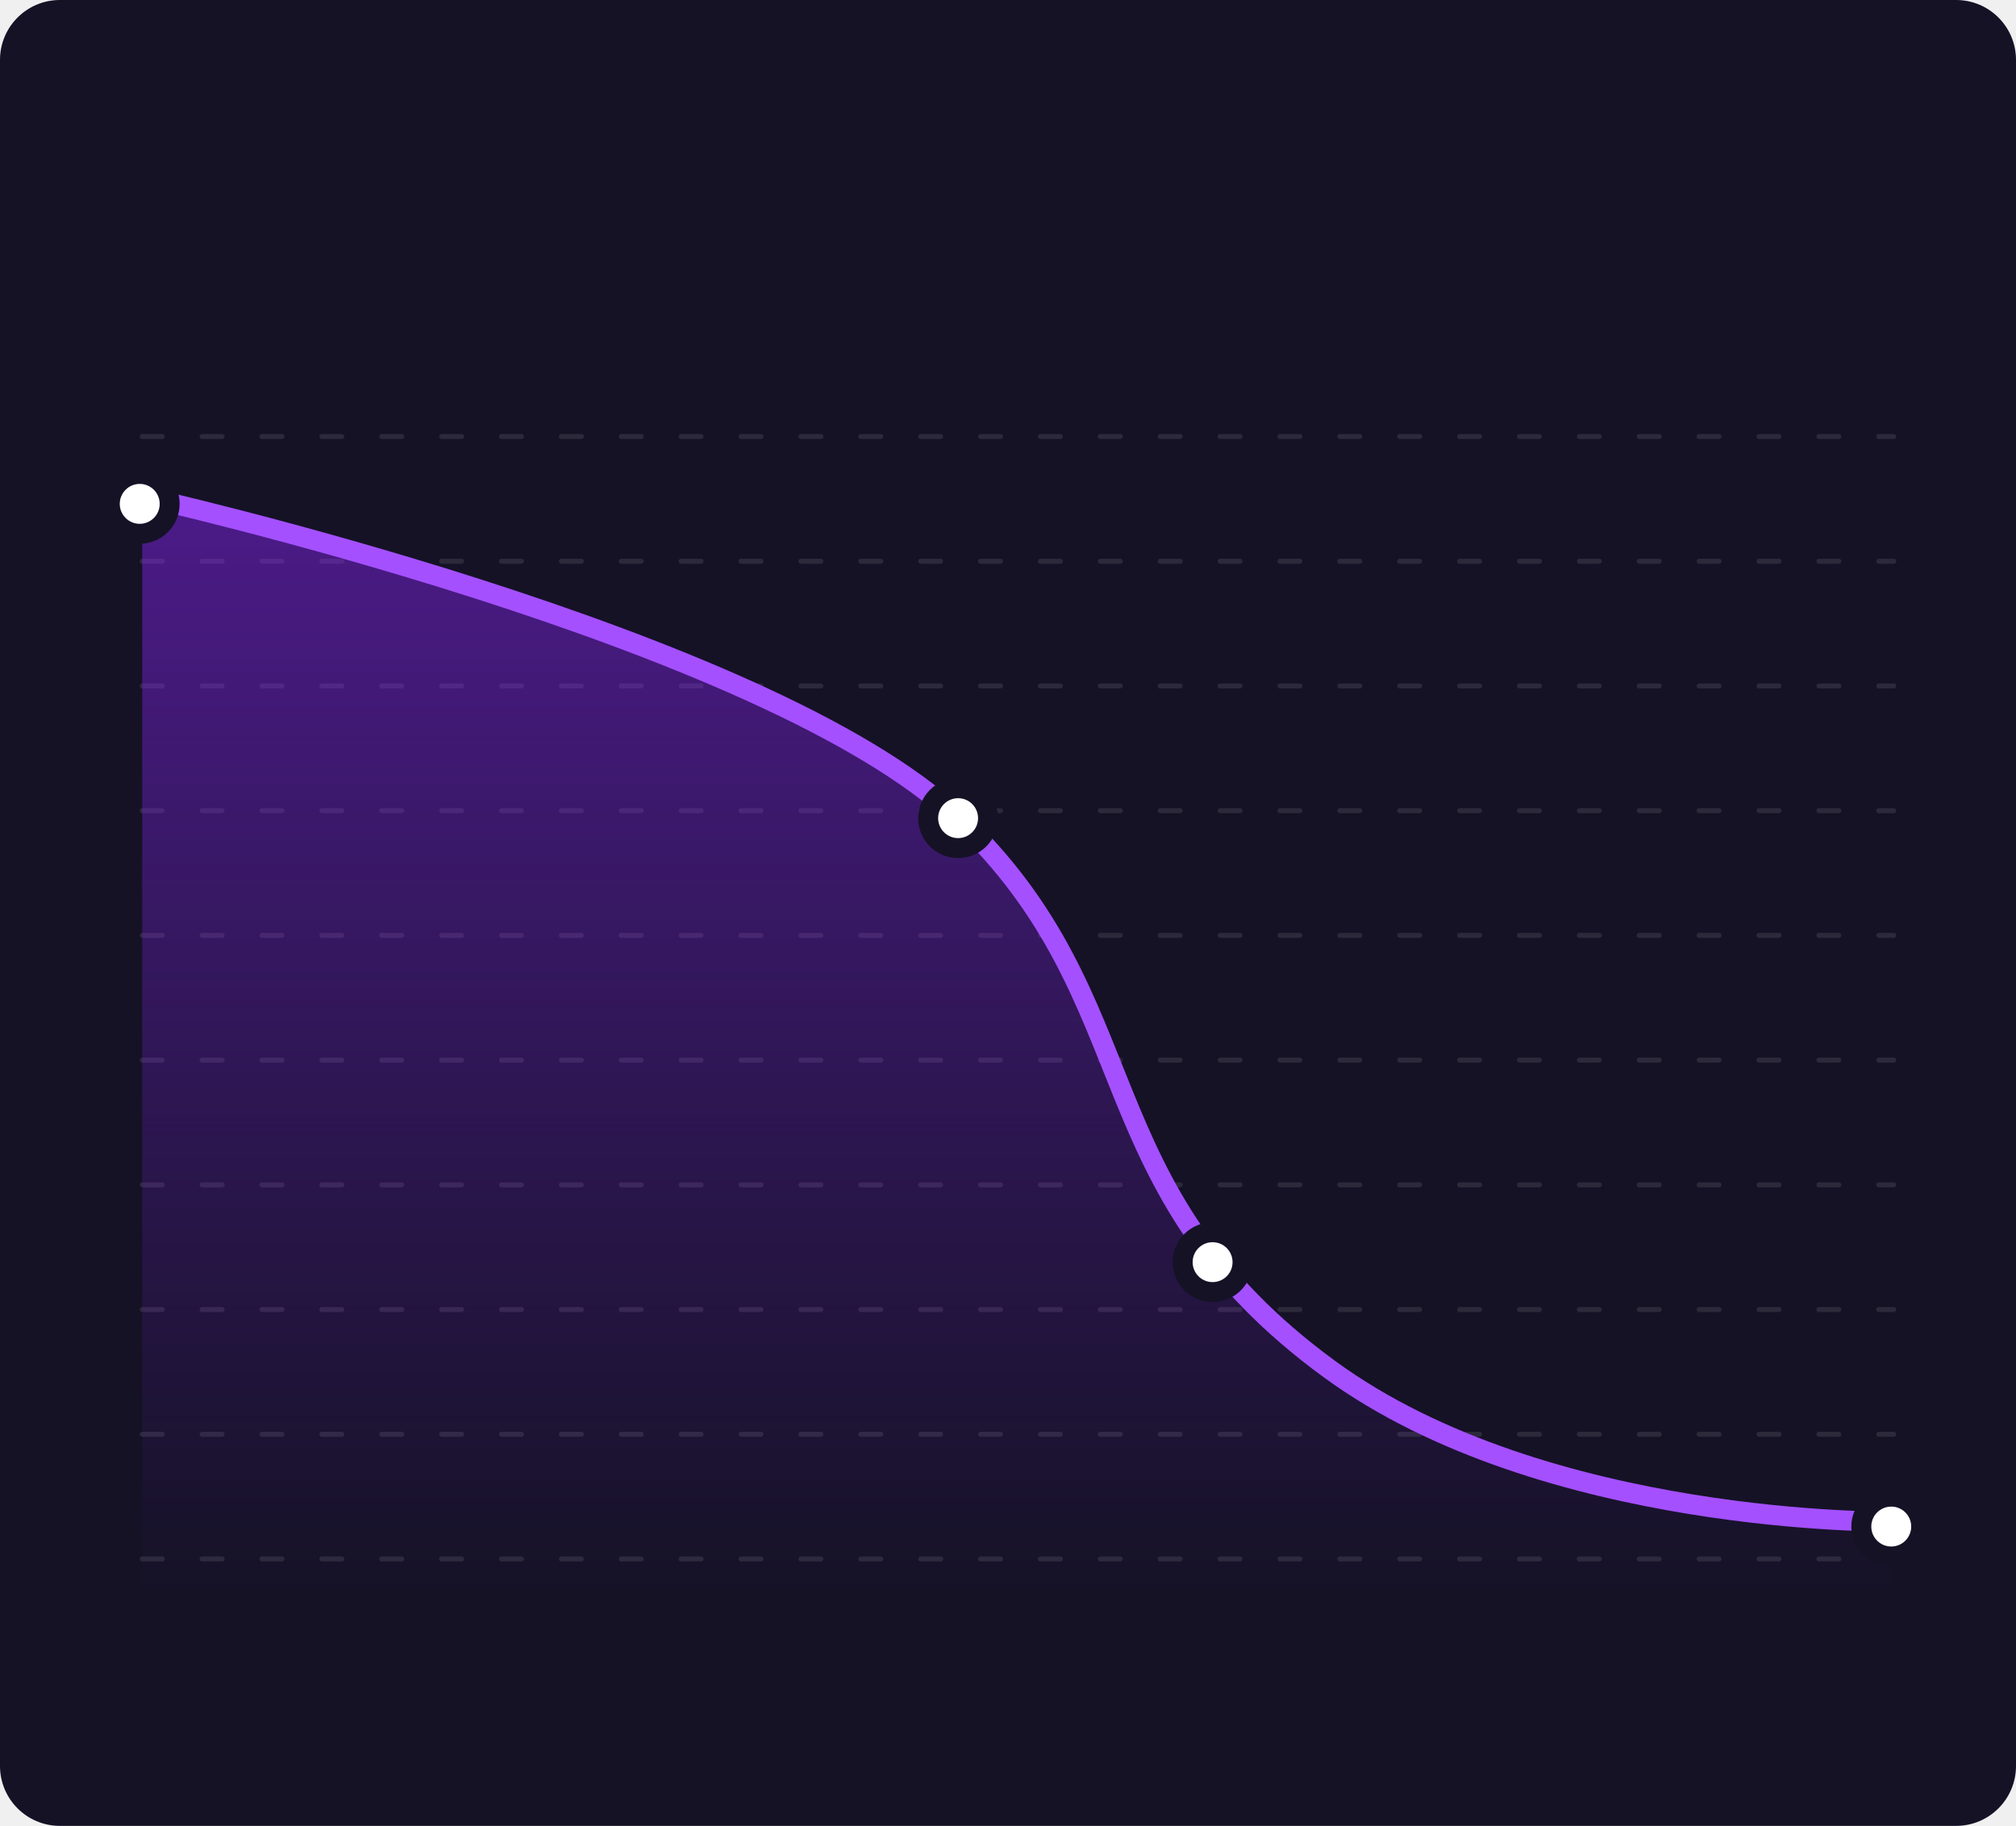
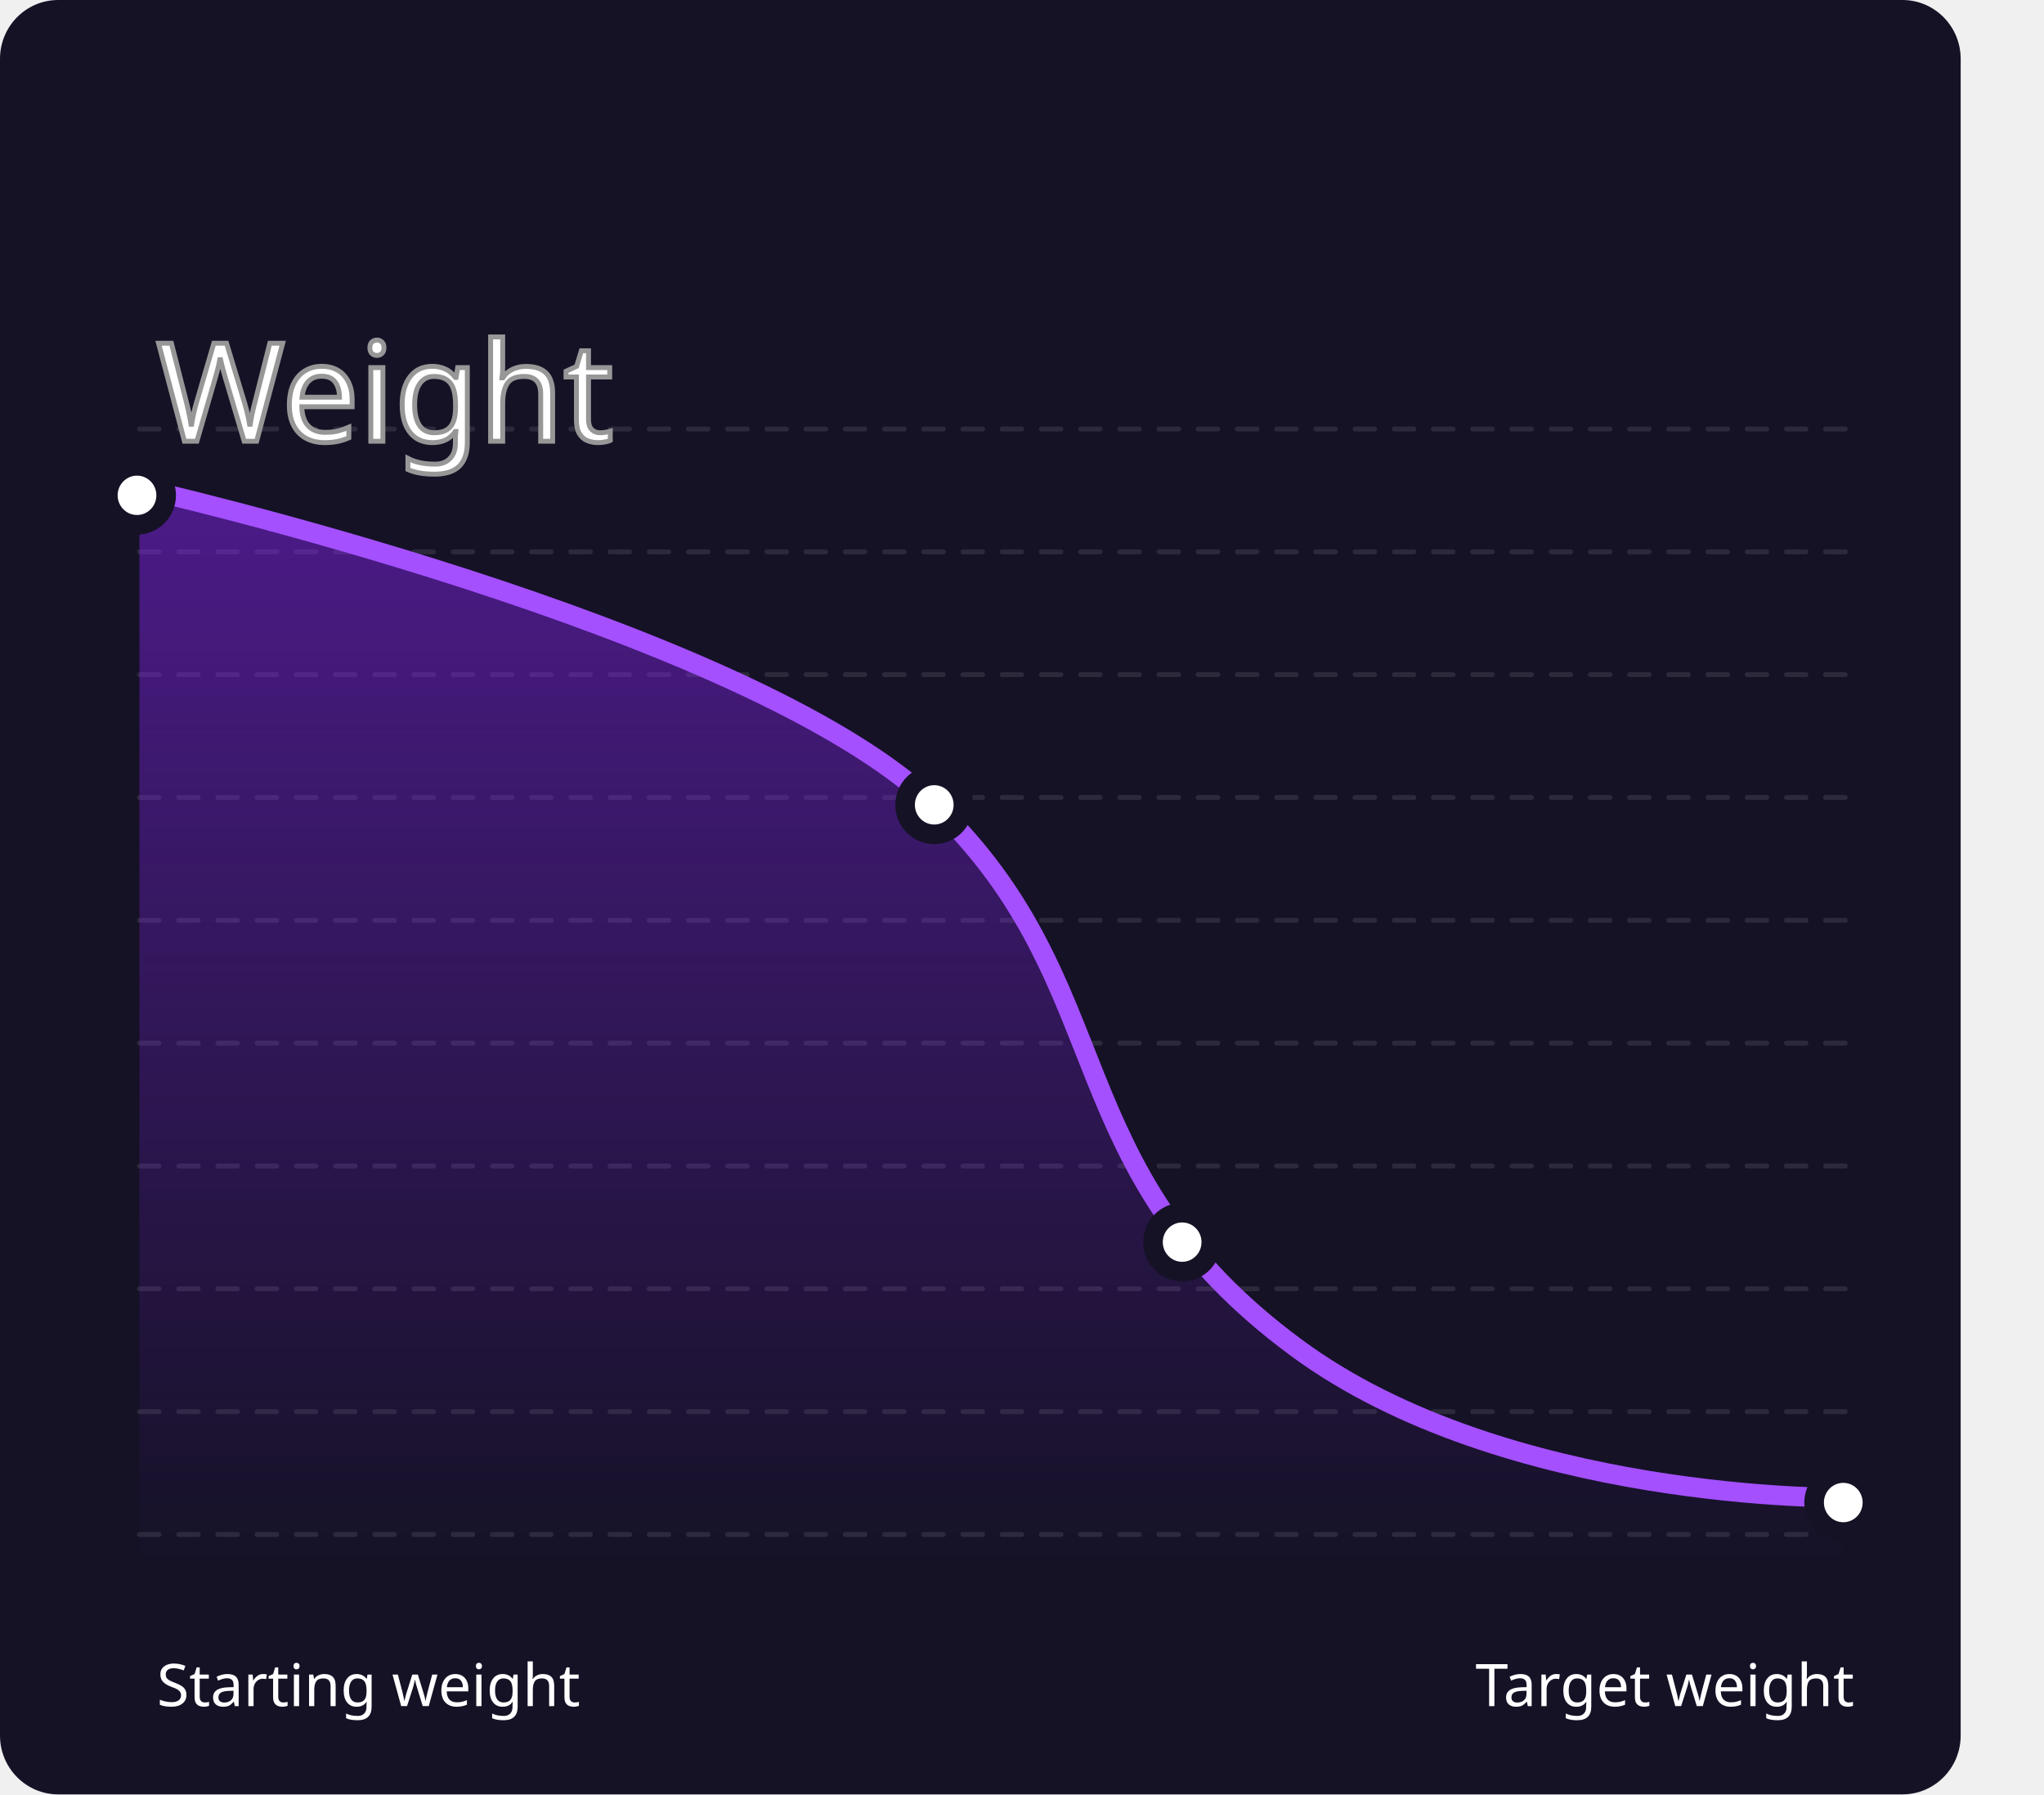
- <svg xmlns="http://www.w3.org/2000/svg" width="404" height="366" viewBox="0 0 404 366" fill="none" class="multi-info-svg">
-   <g id="target-wieght ">
-     <path id="card-bgr" d="M392 0H12C5.373 0 0 5.373 0 12V354C0 360.627 5.373 366 12 366H392C398.627 366 404 360.627 404 354V12C404 5.373 398.627 0 392 0Z" fill="#151226" />
-     <g id="chart">
-       <g id="grid">
-         <line id="Line" x1="28.5" y1="87.5" x2="379.5" y2="87.5" stroke="white" stroke-opacity="0.1" stroke-linecap="round" stroke-dasharray="4 8" />
-         <line id="Line_2" x1="28.5" y1="112.5" x2="379.5" y2="112.5" stroke="white" stroke-opacity="0.1" stroke-linecap="round" stroke-dasharray="4 8" />
-         <line id="Line_3" x1="28.5" y1="137.5" x2="379.5" y2="137.5" stroke="white" stroke-opacity="0.1" stroke-linecap="round" stroke-dasharray="4 8" />
-         <line id="Line_4" x1="28.5" y1="162.5" x2="379.5" y2="162.5" stroke="white" stroke-opacity="0.1" stroke-linecap="round" stroke-dasharray="4 8" />
-         <line id="Line_5" x1="28.5" y1="187.5" x2="379.5" y2="187.5" stroke="white" stroke-opacity="0.1" stroke-linecap="round" stroke-dasharray="4 8" />
-         <line id="Line_6" x1="28.5" y1="212.5" x2="379.5" y2="212.5" stroke="white" stroke-opacity="0.1" stroke-linecap="round" stroke-dasharray="4 8" />
-         <line id="Line_7" x1="28.5" y1="237.5" x2="379.5" y2="237.5" stroke="white" stroke-opacity="0.1" stroke-linecap="round" stroke-dasharray="4 8" />
-         <line id="Line_8" x1="28.5" y1="262.5" x2="379.5" y2="262.5" stroke="white" stroke-opacity="0.1" stroke-linecap="round" stroke-dasharray="4 8" />
-         <line id="Line_9" x1="28.5" y1="287.5" x2="379.5" y2="287.5" stroke="white" stroke-opacity="0.1" stroke-linecap="round" stroke-dasharray="4 8" />
-         <line id="Line_10" x1="28.5" y1="312.5" x2="379.5" y2="312.5" stroke="white" stroke-opacity="0.1" stroke-linecap="round" stroke-dasharray="4 8" />
+ <svg xmlns="http://www.w3.org/2000/svg" width="417px" height="366px" viewBox="0 0 417 366" version="1.1">
+   <defs>
+     <linearGradient x1="154.543%" y1="100.228%" x2="154.543%" y2="-28.539%" id="linearGradient-1">
+       <stop stop-color="#8A25F8" stop-opacity="0" offset="0%" />
+       <stop stop-color="#8A25F8" stop-opacity="0.6" offset="100%" />
+     </linearGradient>
+   </defs>
+   <g id="Page-1" stroke="none" stroke-width="1" fill="none" fill-rule="evenodd">
+     <g id="card-target-weight">
+       <path d="M388.119,0 L11.881,0 C5.319,0 0,5.373 0,12 L0,354 C0,360.627 5.319,366 11.881,366 L388.119,366 C394.68,366 400,360.627 400,354 L400,12 C400,5.373 394.68,0 388.119,0 Z" id="card-bgr" fill="#151226" fill-rule="nonzero" />
+       <g id="chart" transform="translate(22, 87)">
+         <g id="grid" transform="translate(6.446281, 0)" stroke="#FFFFFF" stroke-dasharray="4" stroke-linecap="round" stroke-opacity="0.1">
+           <line x1="0" y1="0.501" x2="348.099" y2="0.501" id="Line" />
+           <line x1="0" y1="25.555" x2="348.099" y2="25.555" id="Line_2" />
+           <line x1="0" y1="50.609" x2="348.099" y2="50.609" id="Line_3" />
+           <line x1="0" y1="75.663" x2="348.099" y2="75.663" id="Line_4" />
+           <line x1="0" y1="100.717" x2="348.099" y2="100.717" id="Line_5" />
+           <line x1="0" y1="125.771" x2="348.099" y2="125.771" id="Line_6" />
+           <line x1="0" y1="150.825" x2="348.099" y2="150.825" id="Line_7" />
+           <line x1="0" y1="175.879" x2="348.099" y2="175.879" id="Line_8" />
+           <line x1="0" y1="200.933" x2="348.099" y2="200.933" id="Line_9" />
+           <line x1="0" y1="225.987" x2="348.099" y2="225.987" id="Line_10" />
+         </g>
+         <path d="M6.446,232 L6.446,12.527 C6.446,12.527 122.479,38.082 168.595,77.166 C206.92,109.647 192.893,153.832 242.479,187.905 C286.18,217.934 354.05,218.471 354.05,218.471 L354.05,232 L6.446,232 Z" id="solid" fill="url(#linearGradient-1)" fill-rule="nonzero" />
+         <path d="M6.446,12.527 C6.446,12.527 130.413,40.587 168.595,77.166 C207.302,114.248 192.893,151.326 242.479,187.905 C285.164,219.392 354.05,218.471 354.05,218.471" id="curve" stroke="#A450FF" stroke-width="4" stroke-linecap="round" />
+         <g id="pointers" transform="translate(0, 8.017279)" fill="#FFFFFF" fill-rule="nonzero" stroke="#151226" stroke-width="4">
+           <ellipse id="Ellipse" cx="354.05" cy="211.456" rx="5.95" ry="6.013" />
+           <ellipse id="Ellipse_2" cx="219.174" cy="158.341" rx="5.95" ry="6.013" />
+           <ellipse id="Ellipse_3" cx="168.595" cy="69.149" rx="5.95" ry="6.013" />
+           <ellipse id="Ellipse_4" cx="5.95" cy="6.013" rx="5.95" ry="6.013" />
+         </g>
      </g>
-       <path id="solid" d="M28.5 318.5V99.5C28.5 99.5 145.5 125 192 164C230.644 196.411 216.5 240.5 266.5 274.5C310.565 304.464 379 305 379 305V318.5H28.5Z" fill="url(#paint0_linear_944_189)" />
-       <path id="curve" d="M28.5 99.5C28.5 99.5 153.5 127.5 192 164C231.03 201.002 216.5 238 266.5 274.5C309.54 305.919 379 305 379 305" stroke="#A450FF" stroke-width="4" stroke-linecap="round" />
-       <g id="pointers">
-         <circle id="Ellipse" cx="379" cy="306" r="6" fill="white" stroke="#151226" stroke-width="4" />
-         <circle id="Ellipse_2" cx="243" cy="253" r="6" fill="white" stroke="#151226" stroke-width="4" />
-         <circle id="Ellipse_3" cx="192" cy="164" r="6" fill="white" stroke="#151226" stroke-width="4" />
-         <circle id="Ellipse_4" cx="28" cy="101" r="6" fill="white" stroke="#151226" stroke-width="4" />
-       </g>
+       <text id="Weight" stroke="#979797" font-family="ArialUnicodeMS, Arial Unicode MS" font-size="28" font-weight="normal" line-spacing="14" fill="#FFFFFF">
+         <tspan x="32" y="90">Weight</tspan>
+       </text>
+       <text id="Starting-weight" font-family="ArialUnicodeMS, Arial Unicode MS" font-size="12" font-weight="normal" fill="#FFFFFF">
+         <tspan x="32" y="348">Starting weight</tspan>
+       </text>
+       <text id="Target-weight" font-family="ArialUnicodeMS, Arial Unicode MS" font-size="12" font-weight="normal" fill="#FFFFFF">
+         <tspan x="301" y="348">Target weight</tspan>
+       </text>
    </g>
  </g>
-   <defs>
-     <linearGradient id="paint0_linear_944_189" x1="570.172" y1="319" x2="570.172" y2="37" gradientUnits="userSpaceOnUse">
-       <stop stop-color="#8A25F8" stop-opacity="0" />
-       <stop offset="1" stop-color="#8A25F8" stop-opacity="0.6" />
-     </linearGradient>
-   </defs>
</svg>
